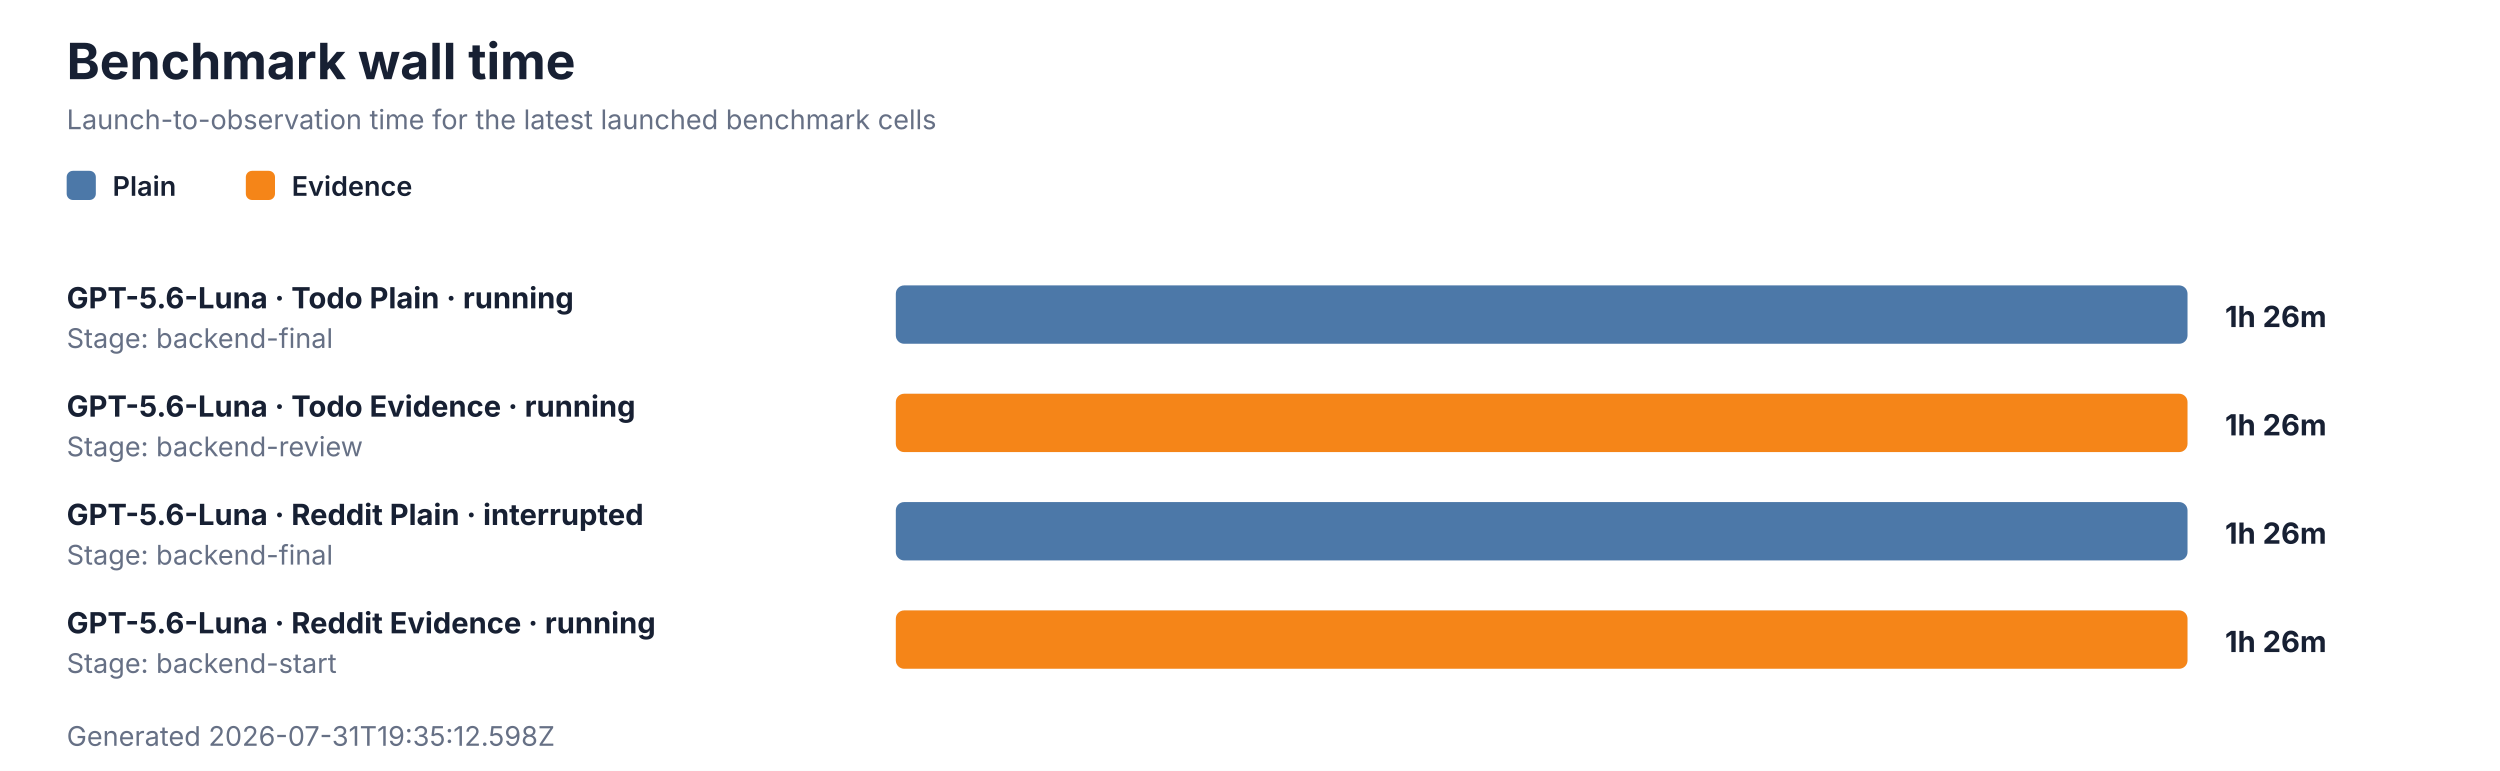
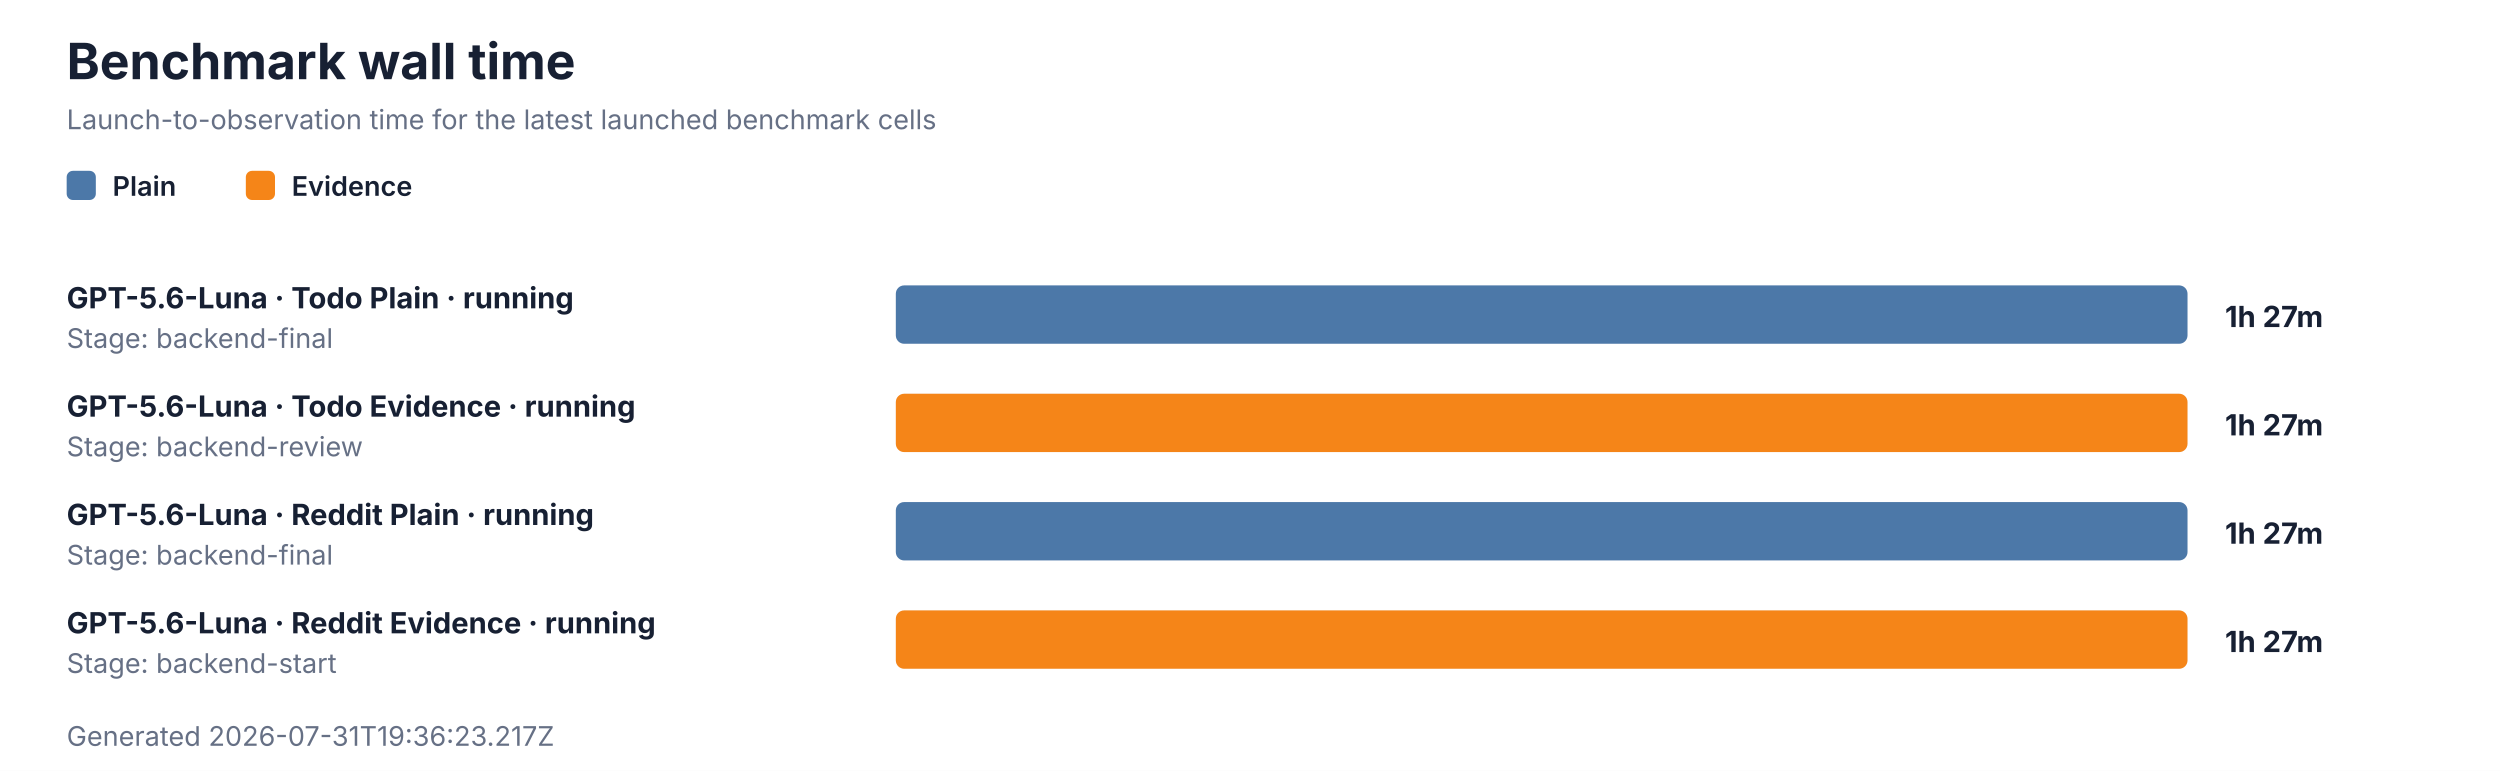
<svg xmlns="http://www.w3.org/2000/svg" role="img" aria-labelledby="title description" viewBox="0 0 1200 370" width="1200" height="370">
  <style>
  text { font-family: Inter, ui-sans-serif, system-ui, -apple-system, BlinkMacSystemFont, 'Segoe UI', sans-serif; fill: #172033; }
  .title { font-size: 24px; font-weight: 700; }
  .subtitle, .stage, .generated { font-size: 13px; fill: #667085; }
  .label { font-size: 14px; font-weight: 650; }
  .value { font-size: 14px; font-weight: 700; }
  .legend { font-size: 13px; font-weight: 600; }
  .empty { font-size: 15px; fill: #667085; }
  .track { fill: #eef1f6; }
</style>
  <rect width="1200" height="370" fill="#ffffff" />
  <text x="32" y="38" class="title">Benchmark wall time</text>
  <text x="32" y="62" class="subtitle">Launch-to-observation time for the latest launched benchmark cells</text>
  <rect x="32" y="82" width="14" height="14" rx="3" fill="#4c78a8" />
  <text x="54" y="94" class="legend">Plain</text>
  <rect x="118" y="82" width="14" height="14" rx="3" fill="#f58518" />
  <text x="140" y="94" class="legend">Evidence</text>
  <text x="32" y="148" class="label">GPT-5.6-Luna · Todo Plain · running</text>
  <text x="32" y="167" class="stage">Stage: backend-final</text>
  <rect x="430" y="137" width="620" height="28" rx="4" class="track" />
  <rect x="430" y="137" width="620" height="28" rx="4" fill="#4c78a8" />
-   <text x="1068" y="157" class="value">1h 26m</text>
+   <text x="1068" y="157" class="value">1h 27m</text>
  <text x="32" y="200" class="label">GPT-5.6-Luna · Todo Evidence · running</text>
  <text x="32" y="219" class="stage">Stage: backend-review</text>
  <rect x="430" y="189" width="620" height="28" rx="4" class="track" />
  <rect x="430" y="189" width="620" height="28" rx="4" fill="#f58518" />
-   <text x="1068" y="209" class="value">1h 26m</text>
-   <text x="32" y="252" class="label">GPT-5.6-Luna · Reddit Plain · interrupted</text>
+   <text x="1068" y="209" class="value">1h 27m</text>
+   <text x="32" y="252" class="label">GPT-5.6-Luna · Reddit Plain · running</text>
  <text x="32" y="271" class="stage">Stage: backend-final</text>
  <rect x="430" y="241" width="620" height="28" rx="4" class="track" />
  <rect x="430" y="241" width="620" height="28" rx="4" fill="#4c78a8" />
-   <text x="1068" y="261" class="value">1h 26m</text>
+   <text x="1068" y="261" class="value">1h 27m</text>
  <text x="32" y="304" class="label">GPT-5.6-Luna · Reddit Evidence · running</text>
  <text x="32" y="323" class="stage">Stage: backend-start</text>
  <rect x="430" y="293" width="620" height="28" rx="4" class="track" />
  <rect x="430" y="293" width="620" height="28" rx="4" fill="#f58518" />
-   <text x="1068" y="313" class="value">1h 26m</text>
-   <text x="32" y="358" class="generated">Generated 2026-07-31T19:35:12.598Z</text>
+   <text x="1068" y="313" class="value">1h 27m</text>
+   <text x="32" y="358" class="generated">Generated 2026-07-31T19:36:23.217Z</text>
</svg>
